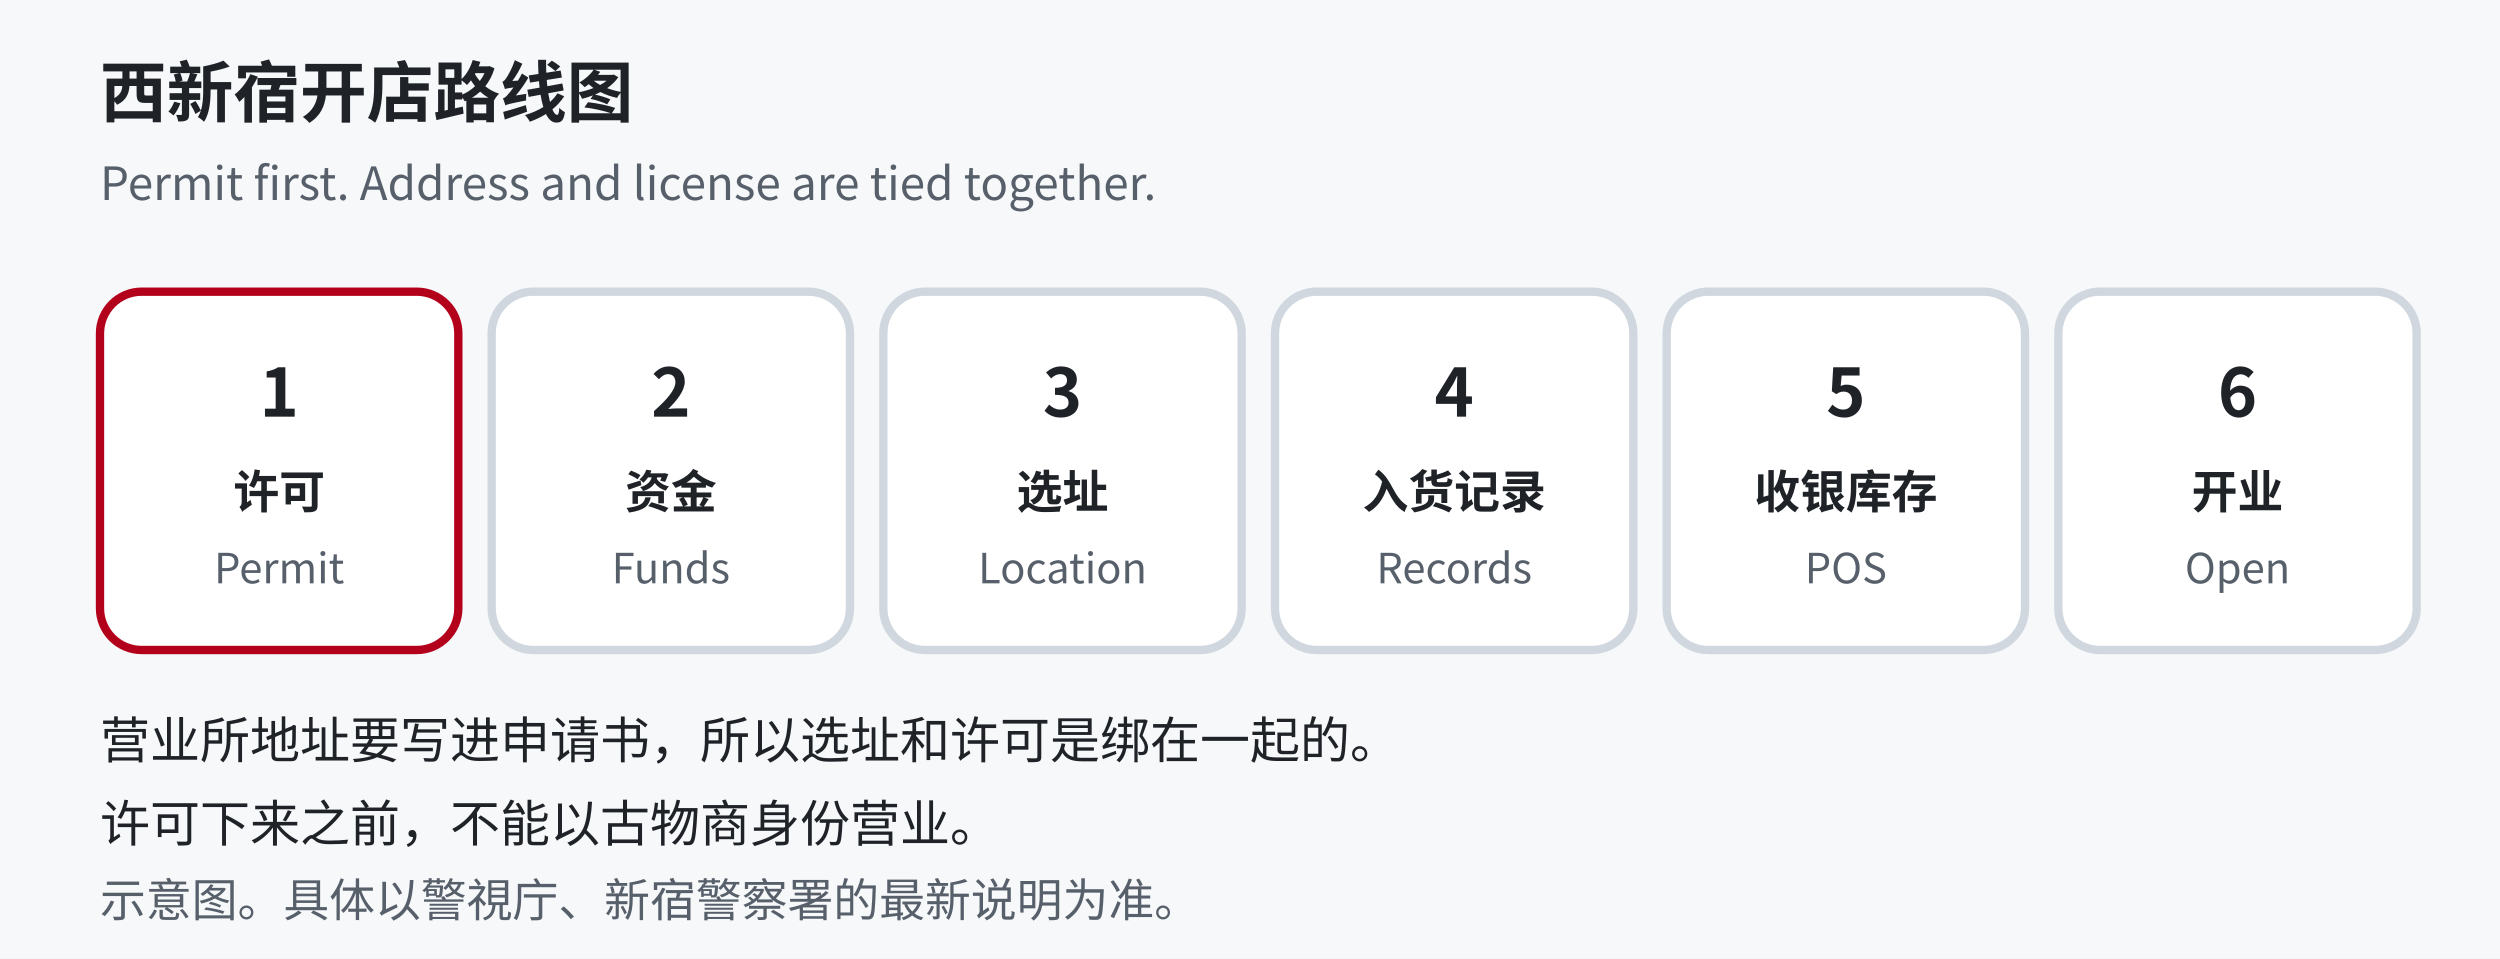
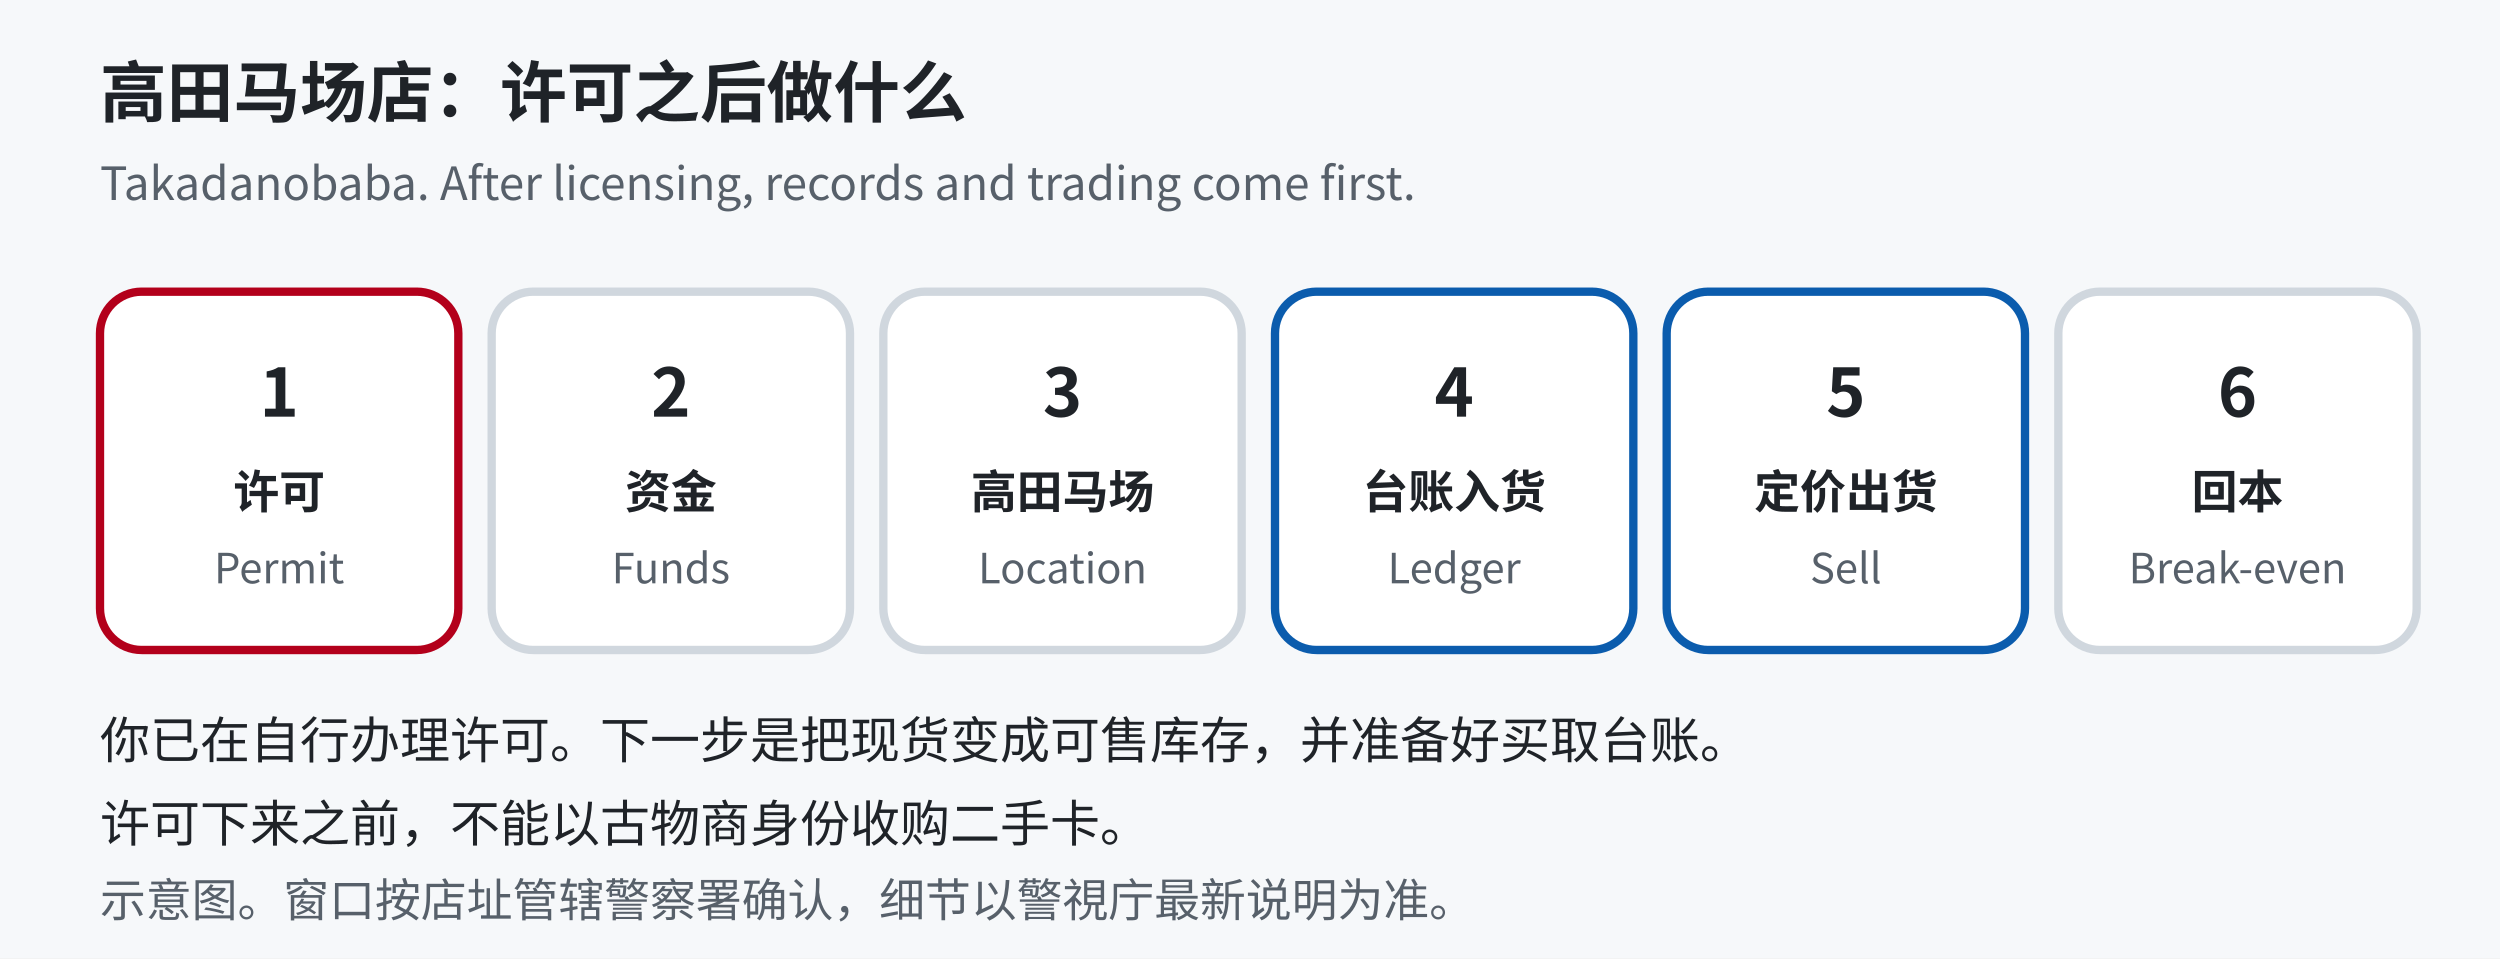
<svg xmlns="http://www.w3.org/2000/svg" width="600" height="230" viewBox="0 0 600 230" role="img" aria-labelledby="t d">
  <style>
  text{font-family:-apple-system,BlinkMacSystemFont,"PingFang SC","Hiragino Sans GB","Noto Sans CJK SC","Noto Sans SC",sans-serif;fill:#1f2328}
  .muted{fill:#57606a}
-   .w{fill:#fff}
-   .accent{fill:#b3001b}
</style>
  <rect width="600" height="230" fill="#f6f8fa" />
-   <text x="24" y="28" font-size="16" font-weight="700">西新宿开店路线图</text>
-   <text x="24" y="48" font-size="11" class="muted">Permit first. Address and license are tied together.</text>
+   <text x="24" y="28" font-size="16" font-weight="700">高田马场店：许可之后做什么</text>
+   <text x="24" y="48" font-size="11" class="muted">Takadanobaba. After licensing, records and trading come first.</text>
  <rect x="24" y="70" width="86" height="86" rx="10" fill="#fff" stroke="#b3001b" stroke-width="2" />
  <text x="67" y="100" font-size="16" font-weight="700" text-anchor="middle" fill="#b3001b">1</text>
  <text x="67" y="122" font-size="11" font-weight="700" text-anchor="middle">许可</text>
  <text x="67" y="140" font-size="10" class="muted" text-anchor="middle">Permit</text>
  <rect x="118" y="70" width="86" height="86" rx="10" fill="#fff" stroke="#d0d7de" stroke-width="2" />
  <text x="161" y="100" font-size="16" font-weight="700" text-anchor="middle" fill="#b3001b">2</text>
  <text x="161" y="122" font-size="11" font-weight="700" text-anchor="middle">资金</text>
  <text x="161" y="140" font-size="10" class="muted" text-anchor="middle">Funds</text>
  <rect x="212" y="70" width="86" height="86" rx="10" fill="#fff" stroke="#d0d7de" stroke-width="2" />
-   <text x="255" y="100" font-size="16" font-weight="700" text-anchor="middle" fill="#b3001b">3</text>
-   <text x="255" y="122" font-size="11" font-weight="700" text-anchor="middle">选址</text>
+   <text x="255" y="100" font-size="16" font-weight="700" text-anchor="middle">3</text>
+   <text x="255" y="122" font-size="11" font-weight="700" text-anchor="middle">高田马场</text>
  <text x="255" y="140" font-size="10" class="muted" text-anchor="middle">Location</text>
-   <rect x="306" y="70" width="86" height="86" rx="10" fill="#fff" stroke="#d0d7de" stroke-width="2" />
+   <rect x="306" y="70" width="86" height="86" rx="10" fill="#fff" stroke="#0b5cad" stroke-width="2" />
  <text x="349" y="100" font-size="16" font-weight="700" text-anchor="middle" fill="#b3001b">4</text>
-   <text x="349" y="122" font-size="11" font-weight="700" text-anchor="middle">入货记录</text>
-   <text x="349" y="140" font-size="10" class="muted" text-anchor="middle">Records</text>
-   <rect x="400" y="70" width="86" height="86" rx="10" fill="#fff" stroke="#d0d7de" stroke-width="2" />
+   <text x="349" y="122" font-size="11" font-weight="700" text-anchor="middle">台账入货</text>
+   <text x="349" y="140" font-size="10" class="muted" text-anchor="middle">Ledger</text>
+   <rect x="400" y="70" width="86" height="86" rx="10" fill="#fff" stroke="#0b5cad" stroke-width="2" />
  <text x="443" y="100" font-size="16" font-weight="700" text-anchor="middle" fill="#b3001b">5</text>
-   <text x="443" y="122" font-size="11" font-weight="700" text-anchor="middle">收银库存</text>
-   <text x="443" y="140" font-size="10" class="muted" text-anchor="middle">POS</text>
+   <text x="443" y="122" font-size="11" font-weight="700" text-anchor="middle">定价出货</text>
+   <text x="443" y="140" font-size="10" class="muted" text-anchor="middle">Sell</text>
  <rect x="494" y="70" width="86" height="86" rx="10" fill="#fff" stroke="#d0d7de" stroke-width="2" />
  <text x="537" y="100" font-size="16" font-weight="700" text-anchor="middle" fill="#b3001b">6</text>
-   <text x="537" y="122" font-size="11" font-weight="700" text-anchor="middle">开业</text>
-   <text x="537" y="140" font-size="10" class="muted" text-anchor="middle">Open</text>
-   <text x="24" y="182" font-size="12">营业所地址要写进申请书，所以选址和许可是绑在一起的。</text>
-   <text x="24" y="202" font-size="12">许可下来之前，不能以古物商身份营业。</text>
-   <text x="24" y="220" font-size="11" class="muted">示意图。具体以警視庁、新宿警察署的最新说明为准。</text>
+   <text x="537" y="122" font-size="11" font-weight="700" text-anchor="middle">回本</text>
+   <text x="537" y="140" font-size="10" class="muted" text-anchor="middle">Break-even</text>
+   <text x="24" y="182" font-size="12">你已在自行办理许可。下一步是把现货变成可售库存，并准备好买取台账。</text>
+   <text x="24" y="202" font-size="12">许可下来之前，不能以古物商身份收购二手卡。</text>
+   <text x="24" y="220" font-size="11" class="muted">示意图。窗口按店址管辖警察署确认，细节以警視庁最新说明为准。</text>
</svg>
